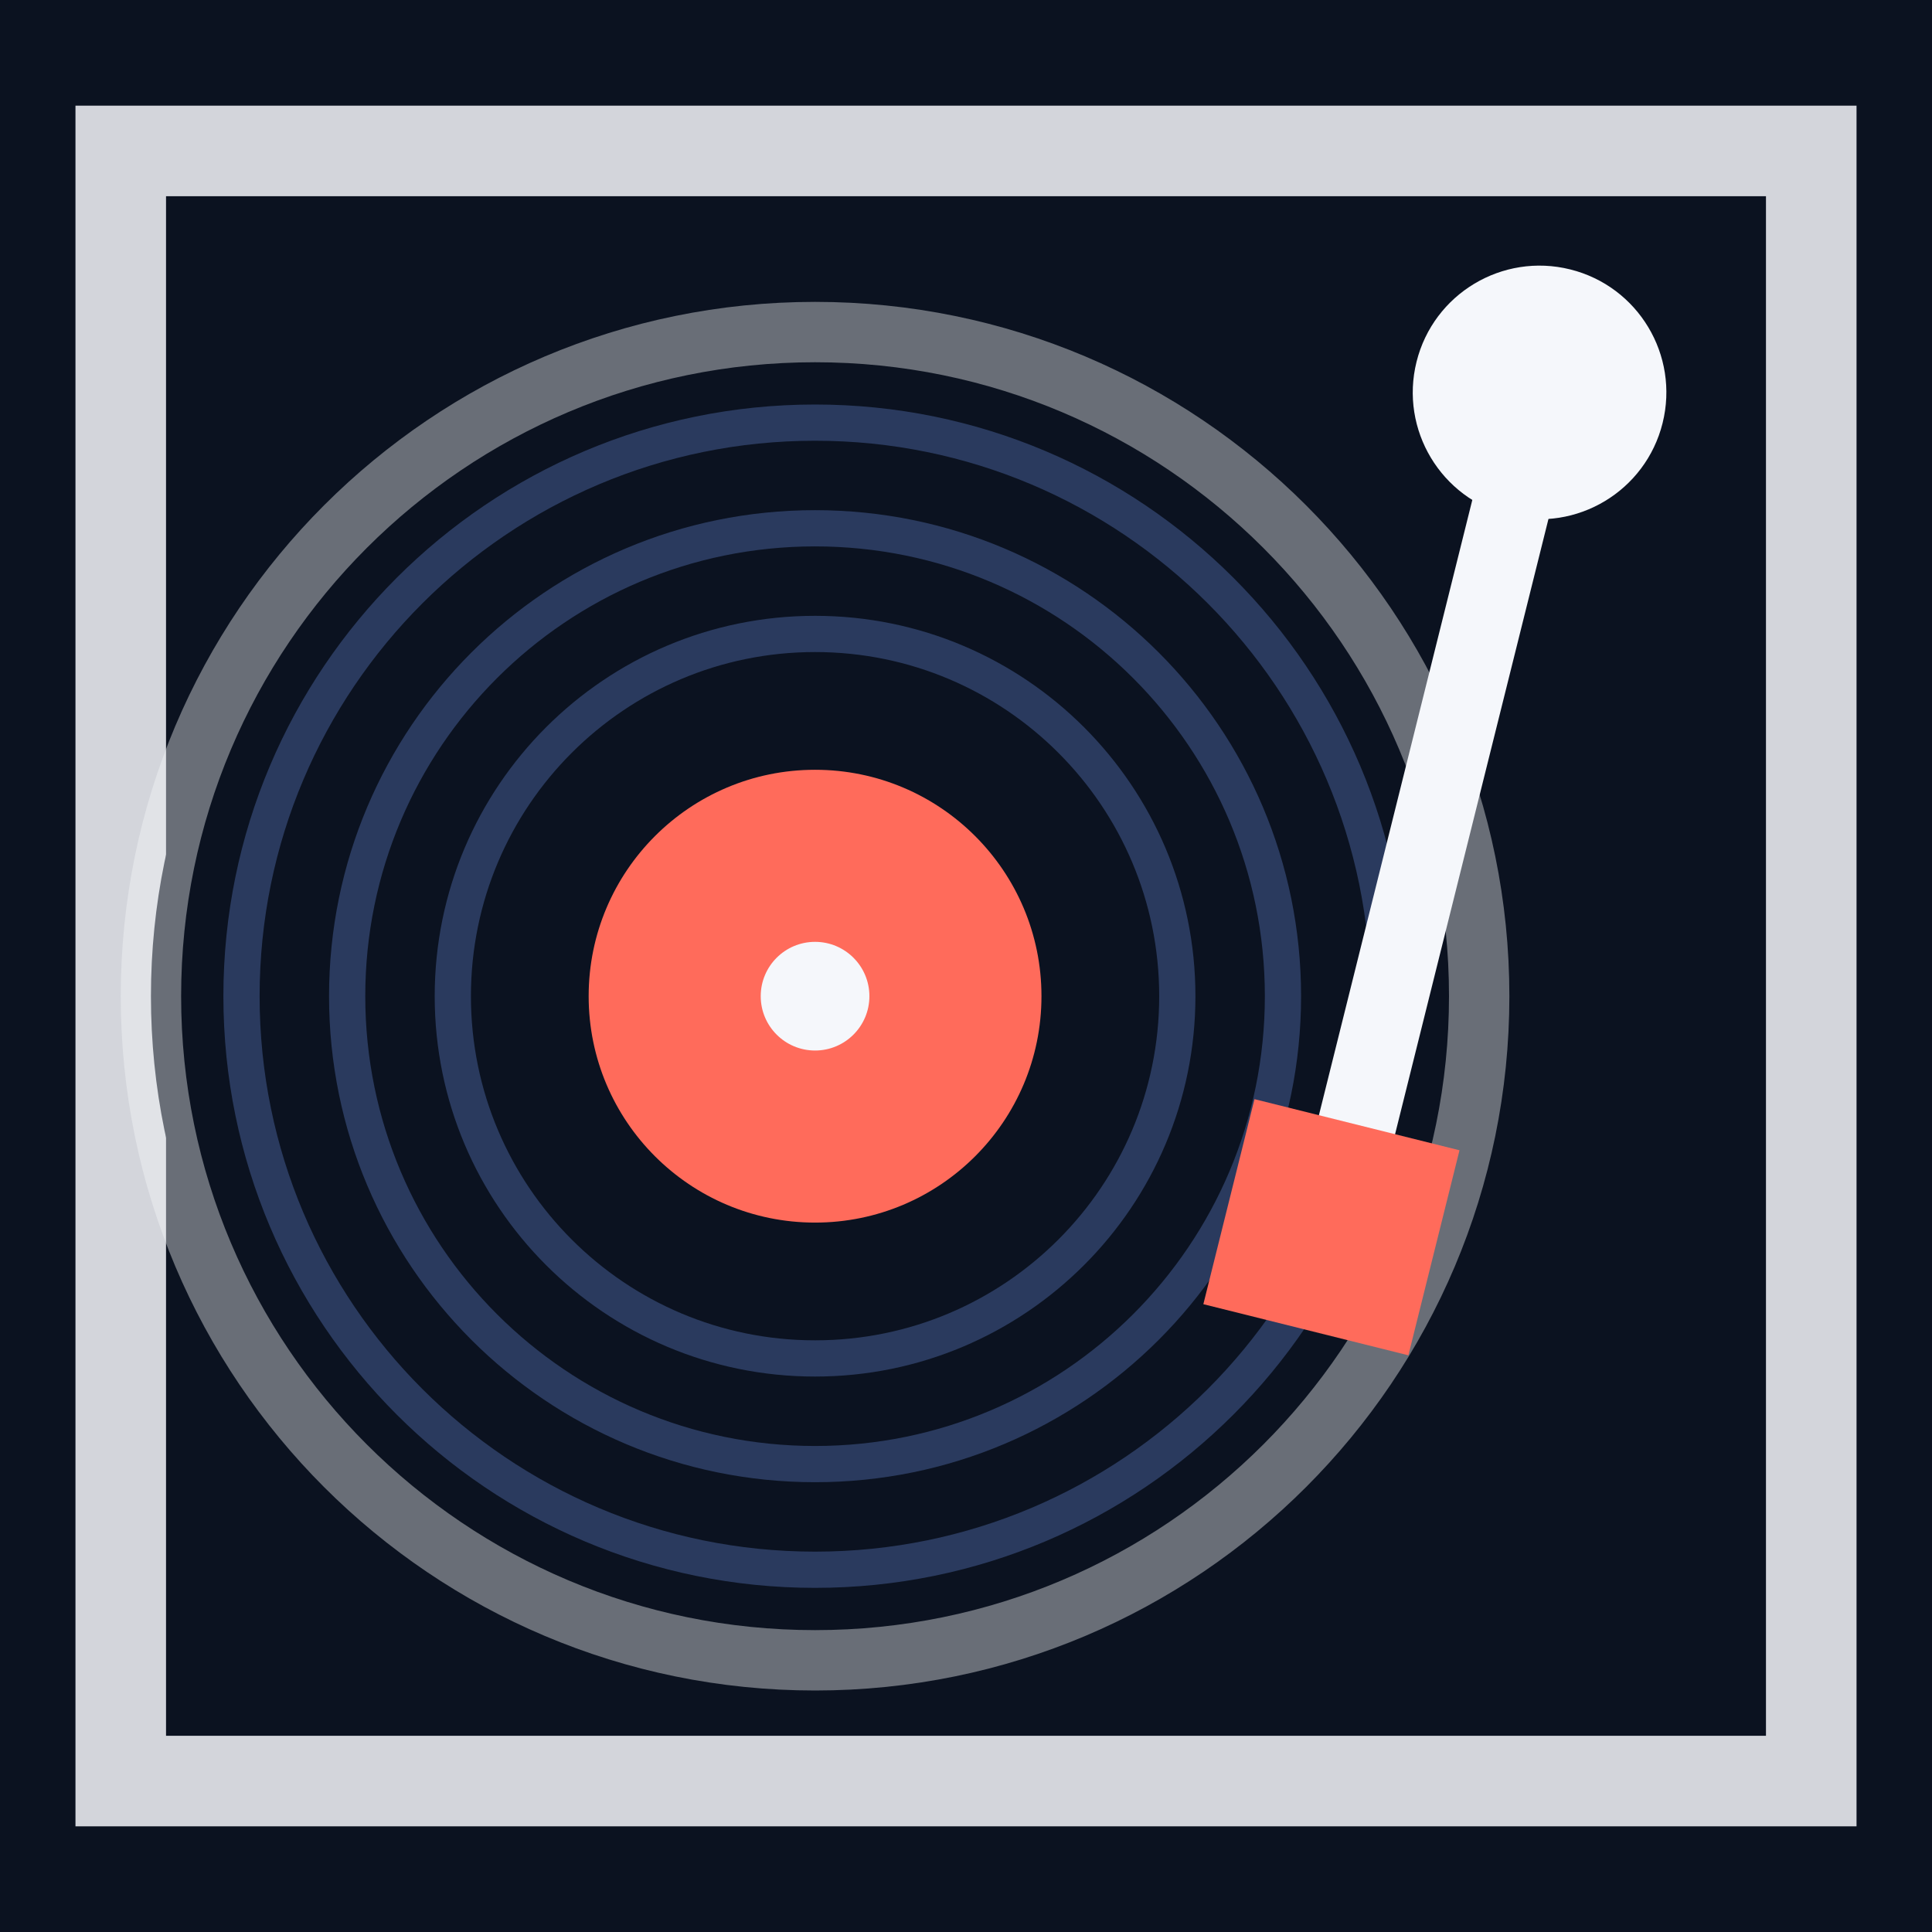
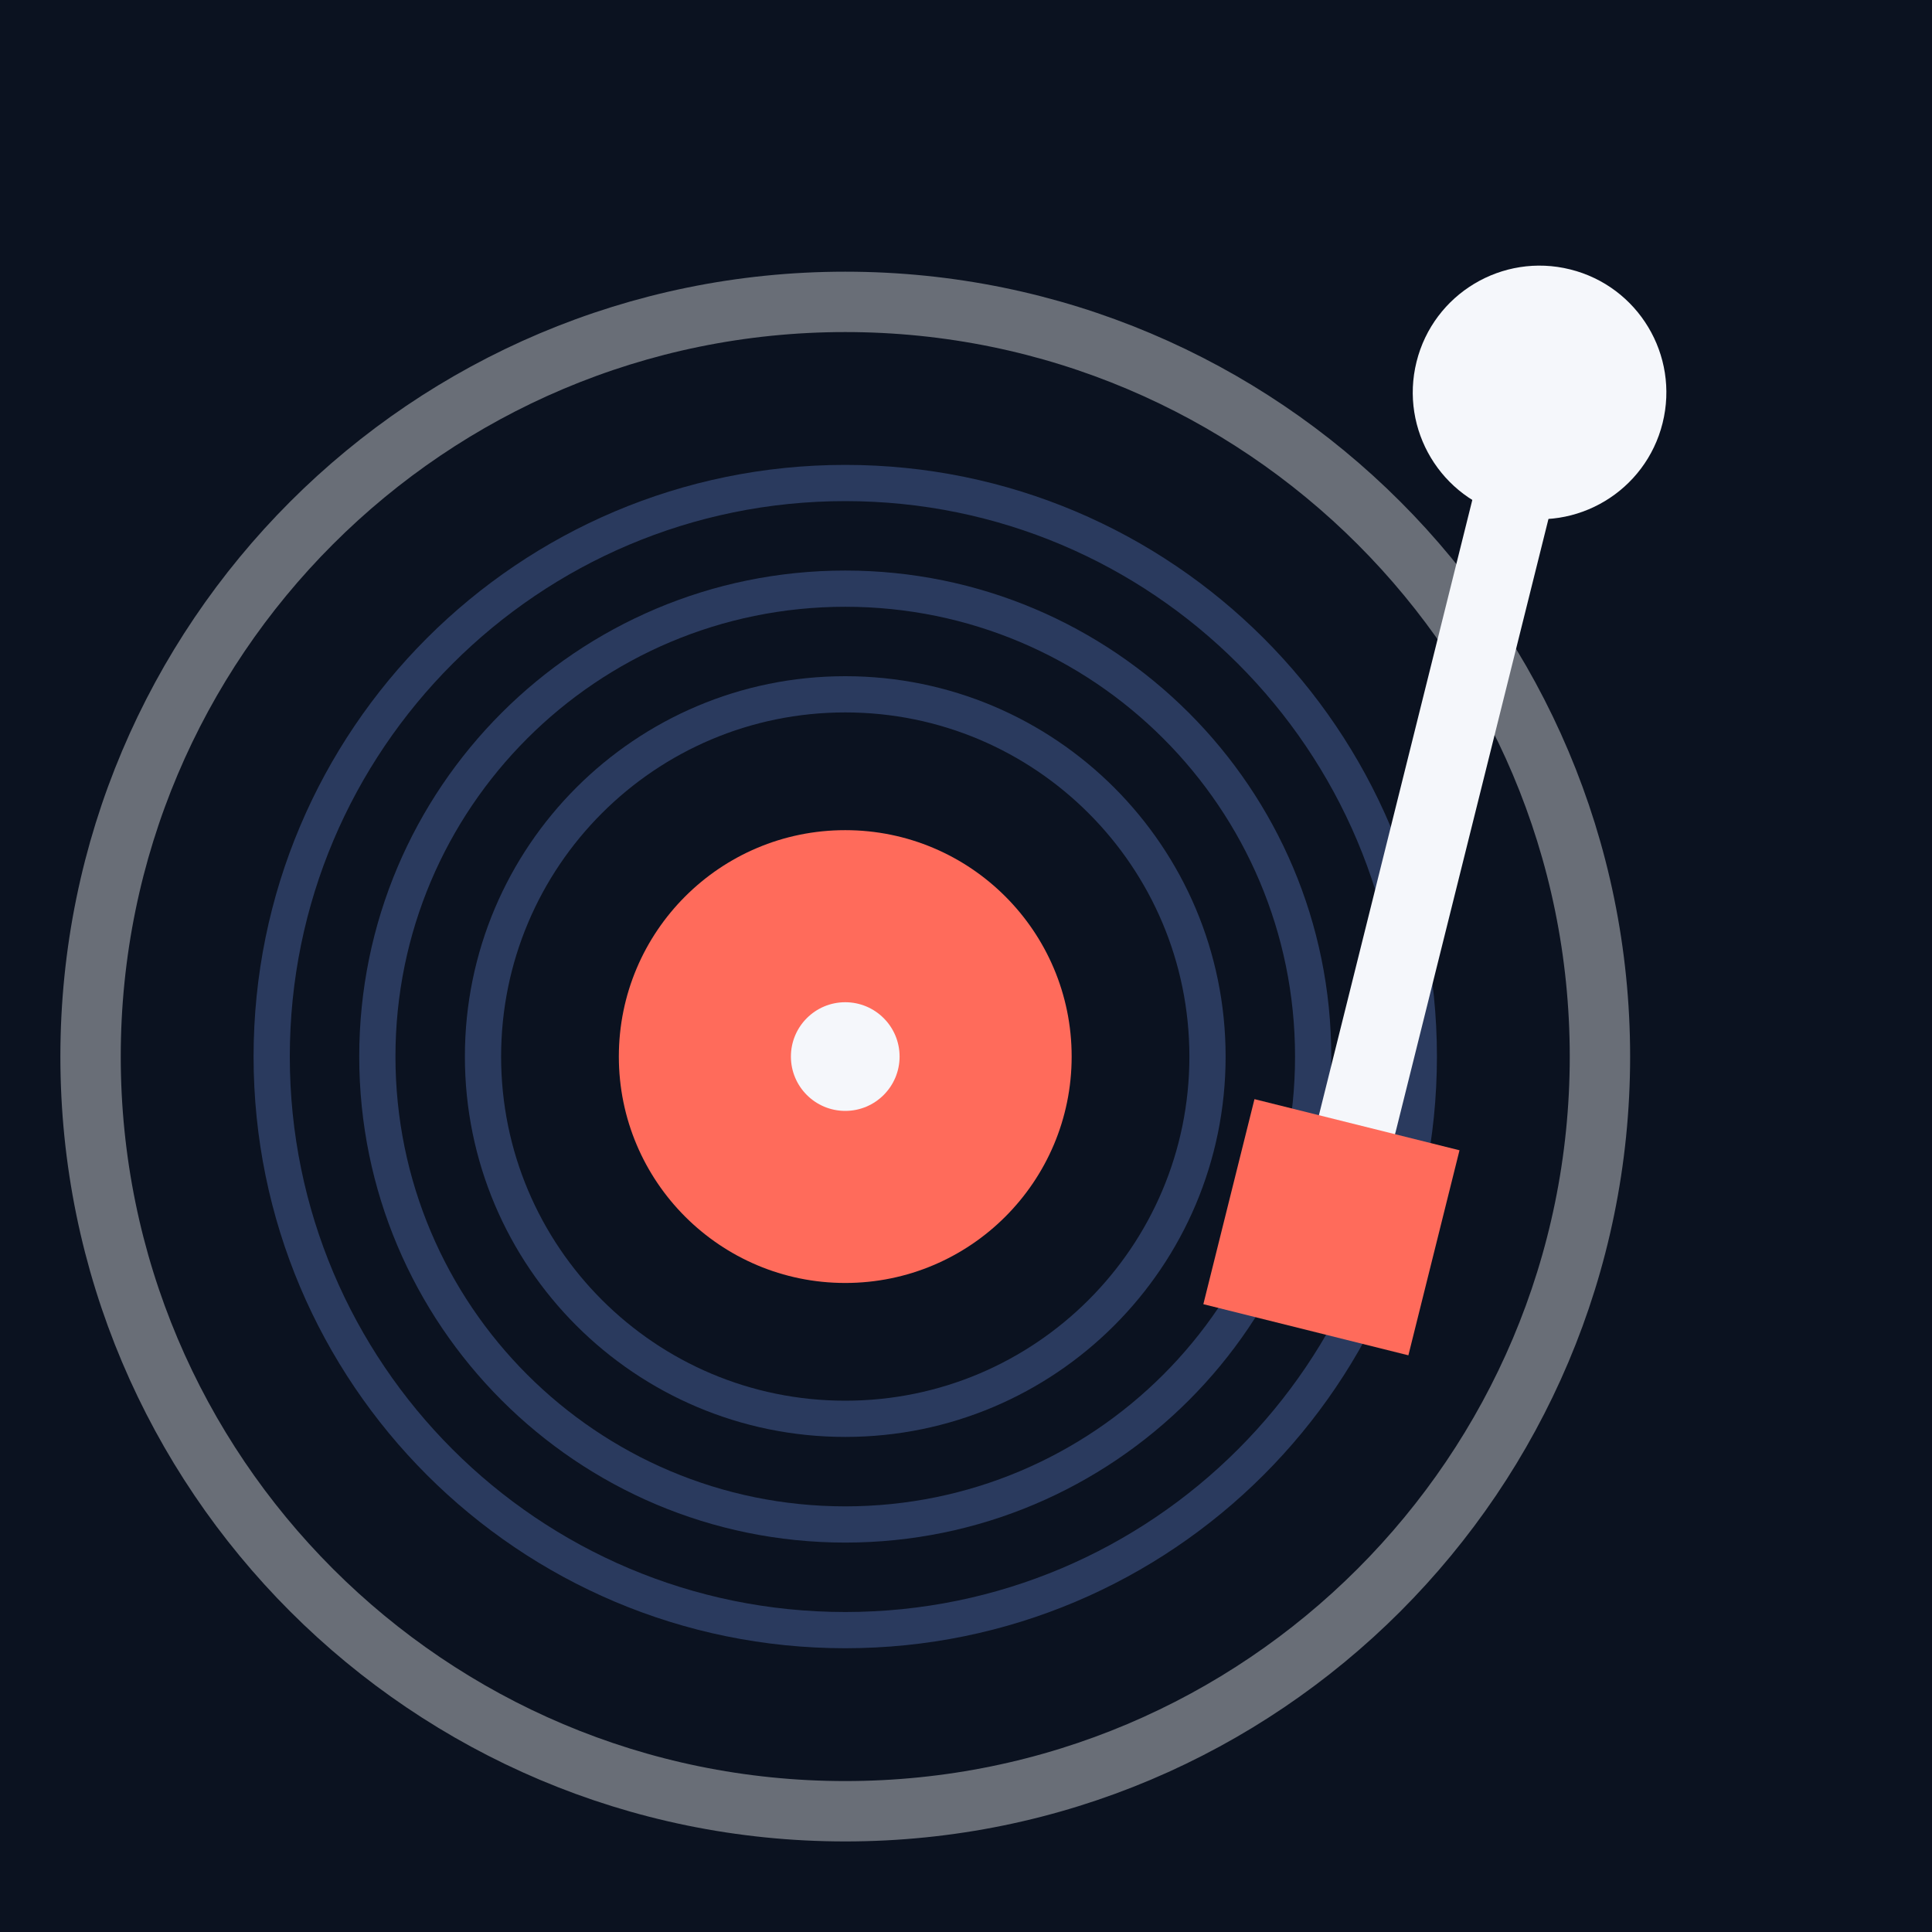
<svg xmlns="http://www.w3.org/2000/svg" viewBox="0 0 64 64">
  <rect width="64" height="64" fill="#0b1220" />
-   <rect x="4" y="5" width="56" height="54" fill="none" stroke="#f5f7fb" stroke-opacity=".85" stroke-width="3" />
-   <circle cx="27" cy="33" r="22" fill="#0b1220" stroke="#f5f7fb" stroke-opacity=".4" stroke-width="2" />
-   <circle cx="27" cy="33" r="19" fill="none" stroke="#2a3a5e" stroke-width="1.2" />
-   <circle cx="27" cy="33" r="15.5" fill="none" stroke="#2a3a5e" stroke-width="1.2" />
-   <circle cx="27" cy="33" r="12" fill="none" stroke="#2a3a5e" stroke-width="1.2" />
-   <circle cx="27" cy="33" r="7.5" fill="#ff6b5b" />
-   <circle cx="27" cy="33" r="1.8" fill="#f5f7fb" />
+   <circle cx="28" cy="35" r="25" fill="#0b1220" stroke="#f5f7fb" stroke-opacity=".4" stroke-width="2" />
+   <circle cx="28" cy="35" r="19" fill="none" stroke="#2a3a5e" stroke-width="1.2" />
+   <circle cx="28" cy="35" r="15.5" fill="none" stroke="#2a3a5e" stroke-width="1.2" />
+   <circle cx="28" cy="35" r="12" fill="none" stroke="#2a3a5e" stroke-width="1.2" />
+   <circle cx="28" cy="35" r="7.5" fill="#ff6b5b" />
+   <circle cx="28" cy="35" r="1.8" fill="#f5f7fb" />
  <g transform="rotate(14 51 13)">
    <path d="M51 13V40" stroke="#f5f7fb" stroke-width="2.6" />
    <circle cx="51" cy="13" r="4.2" fill="#f5f7fb" />
    <rect x="47.5" y="38" width="7" height="7" fill="#ff6b5b" />
  </g>
</svg>
